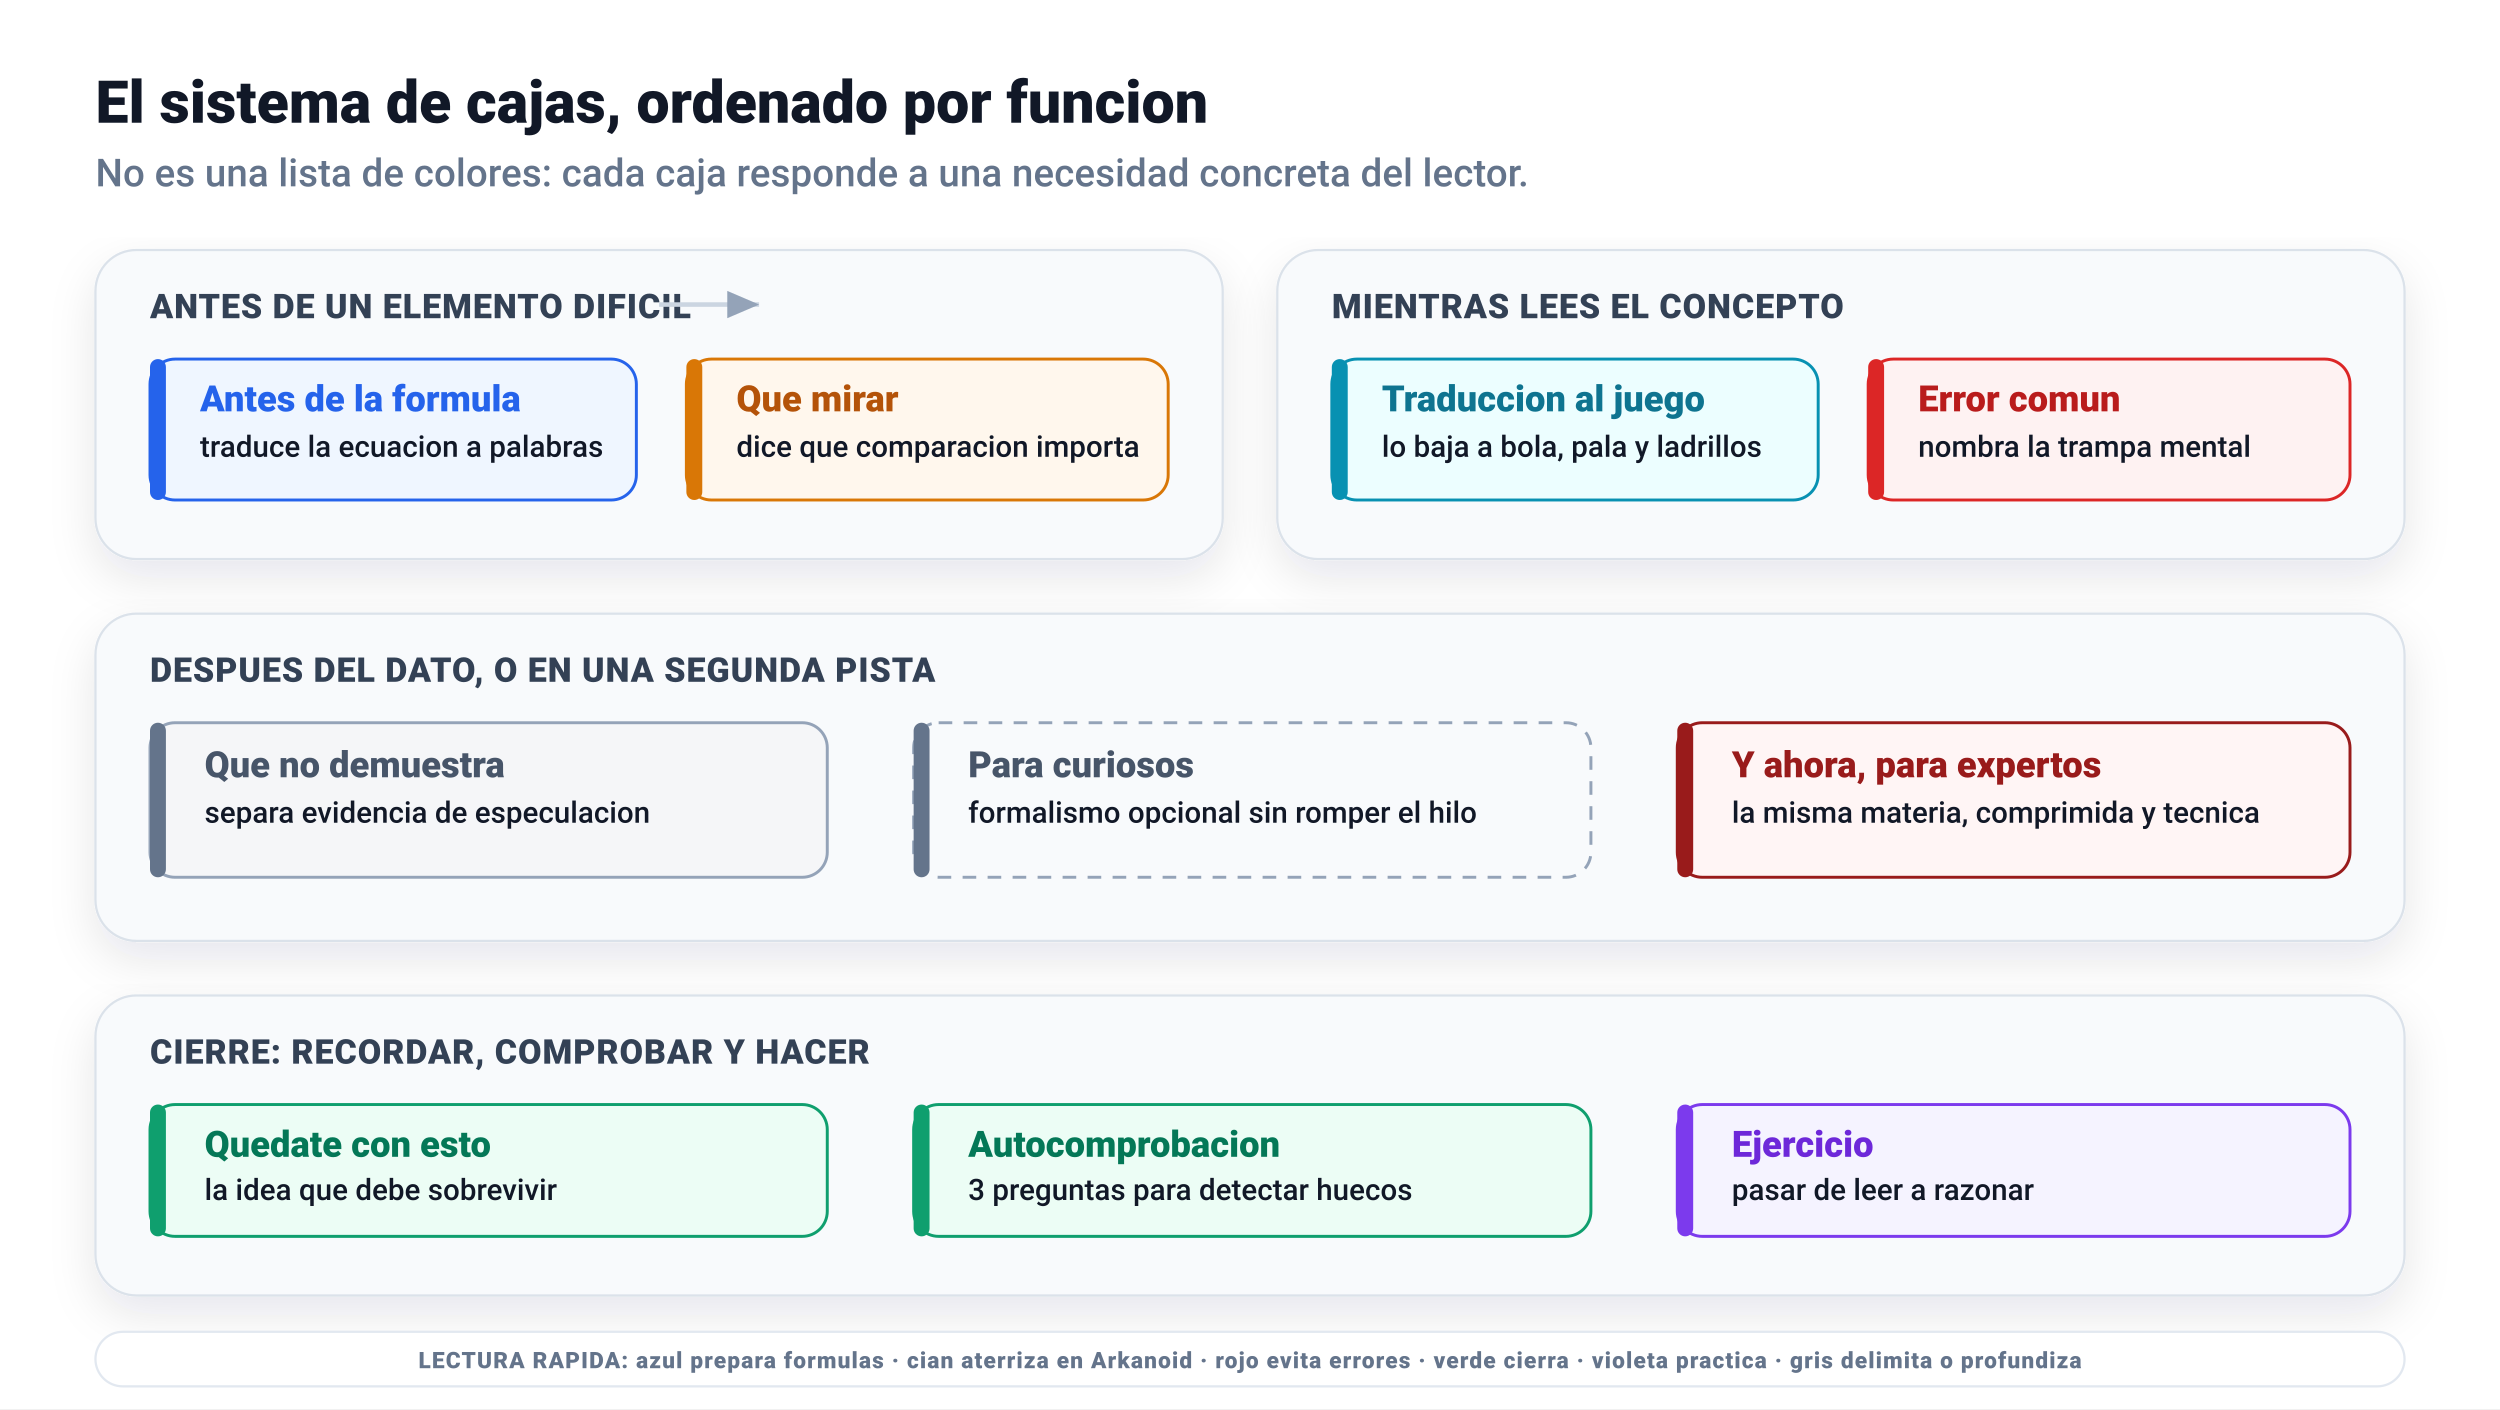
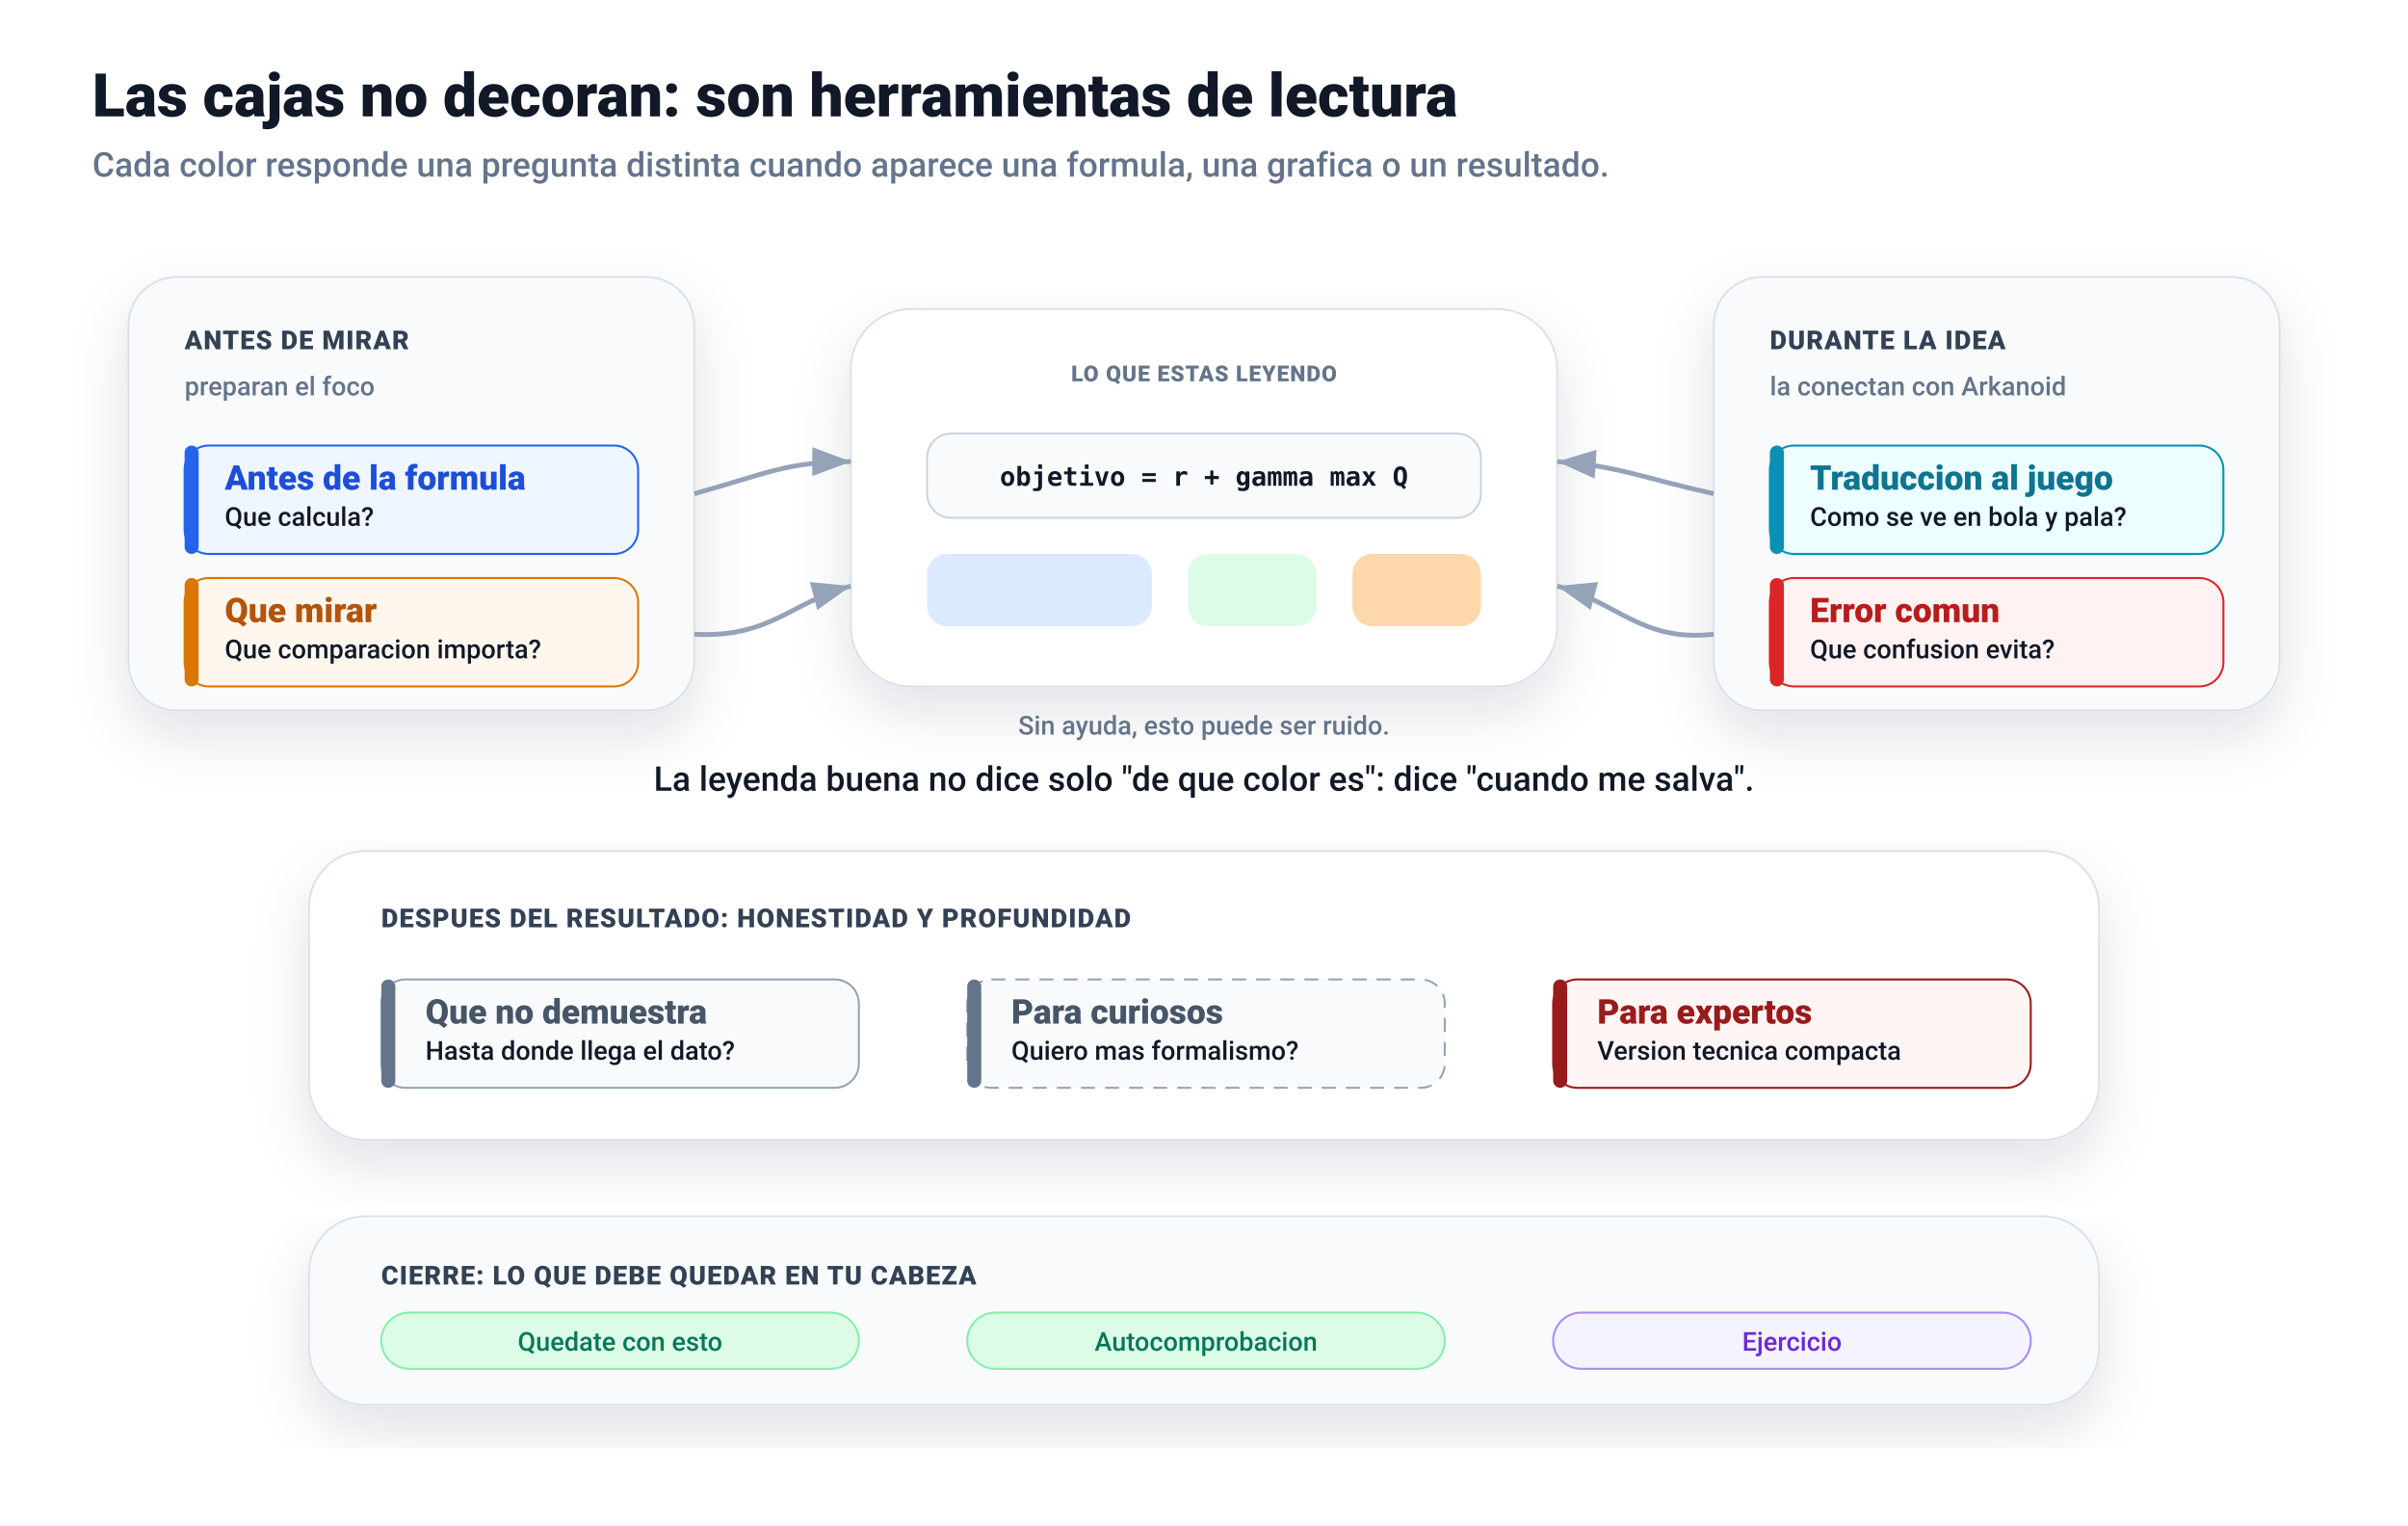
- <svg xmlns="http://www.w3.org/2000/svg" viewBox="0 0 1100 620" role="img" aria-labelledby="title desc">
+ <svg xmlns="http://www.w3.org/2000/svg" viewBox="0 0 1200 760" role="img" aria-labelledby="title desc">
  <defs>
    <style>
-       .bg{fill:#fff}
-       .ink{fill:#111827}
-       .muted{fill:#64748b}
-       .title{font:800 26px -apple-system,BlinkMacSystemFont,"Segoe UI",Roboto,Helvetica,Arial,sans-serif}
+       .bg{fill:#fff}.ink{fill:#111827}.muted{fill:#64748b}
+       .title{font:800 30px -apple-system,BlinkMacSystemFont,"Segoe UI",Roboto,Helvetica,Arial,sans-serif}
      .body{font:500 17px -apple-system,BlinkMacSystemFont,"Segoe UI",Roboto,Helvetica,Arial,sans-serif}
-       .group{font:800 15px -apple-system,BlinkMacSystemFont,"Segoe UI",Roboto,Helvetica,Arial,sans-serif;letter-spacing:.4px}
-       .label{font:800 16px -apple-system,BlinkMacSystemFont,"Segoe UI",Roboto,Helvetica,Arial,sans-serif}
+       .group{font:800 13px -apple-system,BlinkMacSystemFont,"Segoe UI",Roboto,Helvetica,Arial,sans-serif;letter-spacing:.55px}
+       .label{font:800 17px -apple-system,BlinkMacSystemFont,"Segoe UI",Roboto,Helvetica,Arial,sans-serif}
      .small{font:500 13px -apple-system,BlinkMacSystemFont,"Segoe UI",Roboto,Helvetica,Arial,sans-serif}
-       .tiny{font:800 10px -apple-system,BlinkMacSystemFont,"Segoe UI",Roboto,Helvetica,Arial,sans-serif;letter-spacing:.5px}
-       .dash{stroke-dasharray:6 5}
+       .tiny{font:800 11px -apple-system,BlinkMacSystemFont,"Segoe UI",Roboto,Helvetica,Arial,sans-serif;letter-spacing:.45px}
+       .mono{font:700 13px "SFMono-Regular",Menlo,Consolas,monospace}
      .shadow{filter:url(#shadow)}
    </style>
-     <filter id="shadow" x="-10%" y="-10%" width="120%" height="130%">
-       <feDropShadow dx="0" dy="8" stdDeviation="10" flood-color="#0f172a" flood-opacity=".10" />
+     <filter id="shadow" x="-12%" y="-12%" width="124%" height="135%">
+       <feDropShadow dx="0" dy="12" stdDeviation="14" flood-color="#0f172a" flood-opacity=".12" />
    </filter>
-     <marker id="arrow" markerWidth="10" markerHeight="10" refX="7" refY="3" orient="auto">
-       <path d="M0,0 L7,3 L0,6 Z" fill="#94a3b8" />
+     <marker id="arrow" markerWidth="11" markerHeight="11" refX="8" refY="3" orient="auto">
+       <path d="M0,0 L8,3 L0,6 Z" fill="#94a3b8" />
    </marker>
  </defs>
-   <rect class="bg" width="1100" height="620" />
-   <text class="title ink" x="42" y="54">El sistema de cajas, ordenado por funcion</text>
-   <text class="body muted" x="42" y="82">No es una lista de colores: cada caja responde a una necesidad concreta del lector.</text>
-   <rect x="42" y="110" width="496" height="136" rx="18" fill="#f8fafc" stroke="#dbe2ea" class="shadow" />
-   <text class="group" x="66" y="140" fill="#334155">ANTES DE UN ELEMENTO DIFICIL</text>
-   <line x1="290" y1="134" x2="334" y2="134" stroke="#cbd5e1" stroke-width="2" marker-end="url(#arrow)" />
-   <rect x="66" y="158" width="214" height="62" rx="11" fill="#eff6ff" stroke="#2563eb" stroke-width="1.3" />
-   <rect x="66" y="158" width="7" height="62" rx="3.5" fill="#2563eb" />
-   <text class="label" x="88" y="181" fill="#2563eb">Antes de la formula</text>
-   <text class="small ink" x="88" y="201">traduce la ecuacion a palabras</text>
-   <rect x="302" y="158" width="212" height="62" rx="11" fill="#fff7ed" stroke="#d97706" stroke-width="1.3" />
-   <rect x="302" y="158" width="7" height="62" rx="3.5" fill="#d97706" />
-   <text class="label" x="324" y="181" fill="#b45309">Que mirar</text>
-   <text class="small ink" x="324" y="201">dice que comparacion importa</text>
-   <rect x="562" y="110" width="496" height="136" rx="18" fill="#f8fafc" stroke="#dbe2ea" class="shadow" />
-   <text class="group" x="586" y="140" fill="#334155">MIENTRAS LEES EL CONCEPTO</text>
-   <rect x="586" y="158" width="214" height="62" rx="11" fill="#ecfeff" stroke="#0891b2" stroke-width="1.3" />
-   <rect x="586" y="158" width="7" height="62" rx="3.5" fill="#0891b2" />
-   <text class="label" x="608" y="181" fill="#0e7490">Traduccion al juego</text>
-   <text class="small ink" x="608" y="201">lo baja a bola, pala y ladrillos</text>
-   <rect x="822" y="158" width="212" height="62" rx="11" fill="#fef2f2" stroke="#dc2626" stroke-width="1.3" />
-   <rect x="822" y="158" width="7" height="62" rx="3.5" fill="#dc2626" />
-   <text class="label" x="844" y="181" fill="#b91c1c">Error comun</text>
-   <text class="small ink" x="844" y="201">nombra la trampa mental</text>
-   <rect x="42" y="270" width="1016" height="144" rx="18" fill="#f8fafc" stroke="#dbe2ea" class="shadow" />
-   <text class="group" x="66" y="300" fill="#334155">DESPUES DEL DATO, O EN UNA SEGUNDA PISTA</text>
-   <rect x="66" y="318" width="298" height="68" rx="11" fill="#f5f6f8" stroke="#94a3b8" stroke-width="1.3" />
-   <rect x="66" y="318" width="7" height="68" rx="3.5" fill="#64748b" />
-   <text class="label" x="90" y="342" fill="#475569">Que no demuestra</text>
-   <text class="small ink" x="90" y="362">separa evidencia de especulacion</text>
-   <rect x="402" y="318" width="298" height="68" rx="11" fill="#f8fafc" stroke="#94a3b8" stroke-width="1.3" class="dash" />
-   <rect x="402" y="318" width="7" height="68" rx="3.5" fill="#64748b" />
-   <text class="label" x="426" y="342" fill="#475569">Para curiosos</text>
-   <text class="small ink" x="426" y="362">formalismo opcional sin romper el hilo</text>
-   <rect x="738" y="318" width="296" height="68" rx="11" fill="#fff5f5" stroke="#991b1b" stroke-width="1.3" />
-   <rect x="738" y="318" width="7" height="68" rx="3.5" fill="#991b1b" />
-   <text class="label" x="762" y="342" fill="#991b1b">Y ahora, para expertos</text>
-   <text class="small ink" x="762" y="362">la misma materia, comprimida y tecnica</text>
-   <rect x="42" y="438" width="1016" height="132" rx="18" fill="#f8fafc" stroke="#dbe2ea" class="shadow" />
-   <text class="group" x="66" y="468" fill="#334155">CIERRE: RECORDAR, COMPROBAR Y HACER</text>
-   <rect x="66" y="486" width="298" height="58" rx="11" fill="#ecfdf5" stroke="#0f9f6e" stroke-width="1.3" />
-   <rect x="66" y="486" width="7" height="58" rx="3.5" fill="#0f9f6e" />
-   <text class="label" x="90" y="509" fill="#047857">Quedate con esto</text>
-   <text class="small ink" x="90" y="528">la idea que debe sobrevivir</text>
-   <rect x="402" y="486" width="298" height="58" rx="11" fill="#ecfdf5" stroke="#0f9f6e" stroke-width="1.3" />
-   <rect x="402" y="486" width="7" height="58" rx="3.5" fill="#0f9f6e" />
-   <text class="label" x="426" y="509" fill="#047857">Autocomprobacion</text>
-   <text class="small ink" x="426" y="528">3 preguntas para detectar huecos</text>
-   <rect x="738" y="486" width="296" height="58" rx="11" fill="#f5f3ff" stroke="#7c3aed" stroke-width="1.3" />
-   <rect x="738" y="486" width="7" height="58" rx="3.5" fill="#7c3aed" />
-   <text class="label" x="762" y="509" fill="#6d28d9">Ejercicio</text>
-   <text class="small ink" x="762" y="528">pasar de leer a razonar</text>
-   <rect x="42" y="586" width="1016" height="24" rx="12" fill="#fff" stroke="#e2e8f0" />
-   <text class="tiny muted" x="550" y="602" text-anchor="middle">LECTURA RAPIDA: azul prepara formulas · cian aterriza en Arkanoid · rojo evita errores · verde cierra · violeta practica · gris delimita o profundiza</text>
+   <rect class="bg" width="1200" height="760" />
+   <text class="title ink" x="46" y="58">Las cajas no decoran: son herramientas de lectura</text>
+   <text class="body muted" x="46" y="88">Cada color responde una pregunta distinta cuando aparece una formula, una grafica o un resultado.</text>
+   <rect x="424" y="154" width="352" height="188" rx="30" fill="#ffffff" stroke="#dbe2ea" class="shadow" />
+   <text class="tiny muted" x="600" y="190" text-anchor="middle">LO QUE ESTAS LEYENDO</text>
+   <rect x="462" y="216" width="276" height="42" rx="12" fill="#f8fafc" stroke="#cbd5e1" />
+   <text class="mono ink" x="600" y="242" text-anchor="middle">objetivo = r + gamma max Q</text>
+   <rect x="462" y="276" width="112" height="36" rx="10" fill="#dbeafe" />
+   <rect x="592" y="276" width="64" height="36" rx="10" fill="#dcfce7" />
+   <rect x="674" y="276" width="64" height="36" rx="10" fill="#fed7aa" />
+   <text class="small muted" x="600" y="366" text-anchor="middle">Sin ayuda, esto puede ser ruido.</text>
+   <rect x="64" y="138" width="282" height="216" rx="24" fill="#f8fafc" stroke="#dbe2ea" class="shadow" />
+   <text class="group" x="92" y="174" fill="#334155">ANTES DE MIRAR</text>
+   <text class="small muted" x="92" y="197">preparan el foco</text>
+   <rect x="92" y="222" width="226" height="54" rx="12" fill="#eff6ff" stroke="#2563eb" />
+   <rect x="92" y="222" width="7" height="54" rx="3.5" fill="#2563eb" />
+   <text class="label" x="112" y="244" fill="#1d4ed8">Antes de la formula</text>
+   <text class="small ink" x="112" y="262">Que calcula?</text>
+   <rect x="92" y="288" width="226" height="54" rx="12" fill="#fff7ed" stroke="#d97706" />
+   <rect x="92" y="288" width="7" height="54" rx="3.5" fill="#d97706" />
+   <text class="label" x="112" y="310" fill="#b45309">Que mirar</text>
+   <text class="small ink" x="112" y="328">Que comparacion importa?</text>
+   <path d="M346,246 C382,236 392,230 424,230" fill="none" stroke="#94a3b8" stroke-width="2.4" marker-end="url(#arrow)" />
+   <path d="M346,316 C384,318 394,300 424,292" fill="none" stroke="#94a3b8" stroke-width="2.4" marker-end="url(#arrow)" />
+   <rect x="854" y="138" width="282" height="216" rx="24" fill="#f8fafc" stroke="#dbe2ea" class="shadow" />
+   <text class="group" x="882" y="174" fill="#334155">DURANTE LA IDEA</text>
+   <text class="small muted" x="882" y="197">la conectan con Arkanoid</text>
+   <rect x="882" y="222" width="226" height="54" rx="12" fill="#ecfeff" stroke="#0891b2" />
+   <rect x="882" y="222" width="7" height="54" rx="3.5" fill="#0891b2" />
+   <text class="label" x="902" y="244" fill="#0e7490">Traduccion al juego</text>
+   <text class="small ink" x="902" y="262">Como se ve en bola y pala?</text>
+   <rect x="882" y="288" width="226" height="54" rx="12" fill="#fef2f2" stroke="#dc2626" />
+   <rect x="882" y="288" width="7" height="54" rx="3.5" fill="#dc2626" />
+   <text class="label" x="902" y="310" fill="#b91c1c">Error comun</text>
+   <text class="small ink" x="902" y="328">Que confusion evita?</text>
+   <path d="M854,246 C818,238 806,232 776,230" fill="none" stroke="#94a3b8" stroke-width="2.4" marker-end="url(#arrow)" />
+   <path d="M854,316 C818,320 806,300 776,292" fill="none" stroke="#94a3b8" stroke-width="2.4" marker-end="url(#arrow)" />
+   <rect x="154" y="424" width="892" height="144" rx="28" fill="#ffffff" stroke="#dbe2ea" class="shadow" />
+   <text class="group" x="190" y="462" fill="#334155">DESPUES DEL RESULTADO: HONESTIDAD Y PROFUNDIDAD</text>
+   <rect x="190" y="488" width="238" height="54" rx="12" fill="#f8fafc" stroke="#94a3b8" />
+   <rect x="190" y="488" width="7" height="54" rx="3.5" fill="#64748b" />
+   <text class="label" x="212" y="510" fill="#475569">Que no demuestra</text>
+   <text class="small ink" x="212" y="528">Hasta donde llega el dato?</text>
+   <rect x="482" y="488" width="238" height="54" rx="12" fill="#f8fafc" stroke="#94a3b8" stroke-dasharray="7 5" />
+   <rect x="482" y="488" width="7" height="54" rx="3.5" fill="#64748b" />
+   <text class="label" x="504" y="510" fill="#475569">Para curiosos</text>
+   <text class="small ink" x="504" y="528">Quiero mas formalismo?</text>
+   <rect x="774" y="488" width="238" height="54" rx="12" fill="#fff5f5" stroke="#991b1b" />
+   <rect x="774" y="488" width="7" height="54" rx="3.5" fill="#991b1b" />
+   <text class="label" x="796" y="510" fill="#991b1b">Para expertos</text>
+   <text class="small ink" x="796" y="528">Version tecnica compacta</text>
+   <rect x="154" y="606" width="892" height="94" rx="28" fill="#f8fafc" stroke="#dbe2ea" class="shadow" />
+   <text class="group" x="190" y="640" fill="#334155">CIERRE: LO QUE DEBE QUEDAR EN TU CABEZA</text>
+   <rect x="190" y="654" width="238" height="28" rx="14" fill="#dcfce7" stroke="#86efac" />
+   <text class="small" x="309" y="673" text-anchor="middle" fill="#047857">Quedate con esto</text>
+   <rect x="482" y="654" width="238" height="28" rx="14" fill="#dcfce7" stroke="#86efac" />
+   <text class="small" x="601" y="673" text-anchor="middle" fill="#047857">Autocomprobacion</text>
+   <rect x="774" y="654" width="238" height="28" rx="14" fill="#f5f3ff" stroke="#a78bfa" />
+   <text class="small" x="893" y="673" text-anchor="middle" fill="#6d28d9">Ejercicio</text>
+   <text class="body ink" x="600" y="394" text-anchor="middle">La leyenda buena no dice solo "de que color es": dice "cuando me salva".</text>
</svg>
